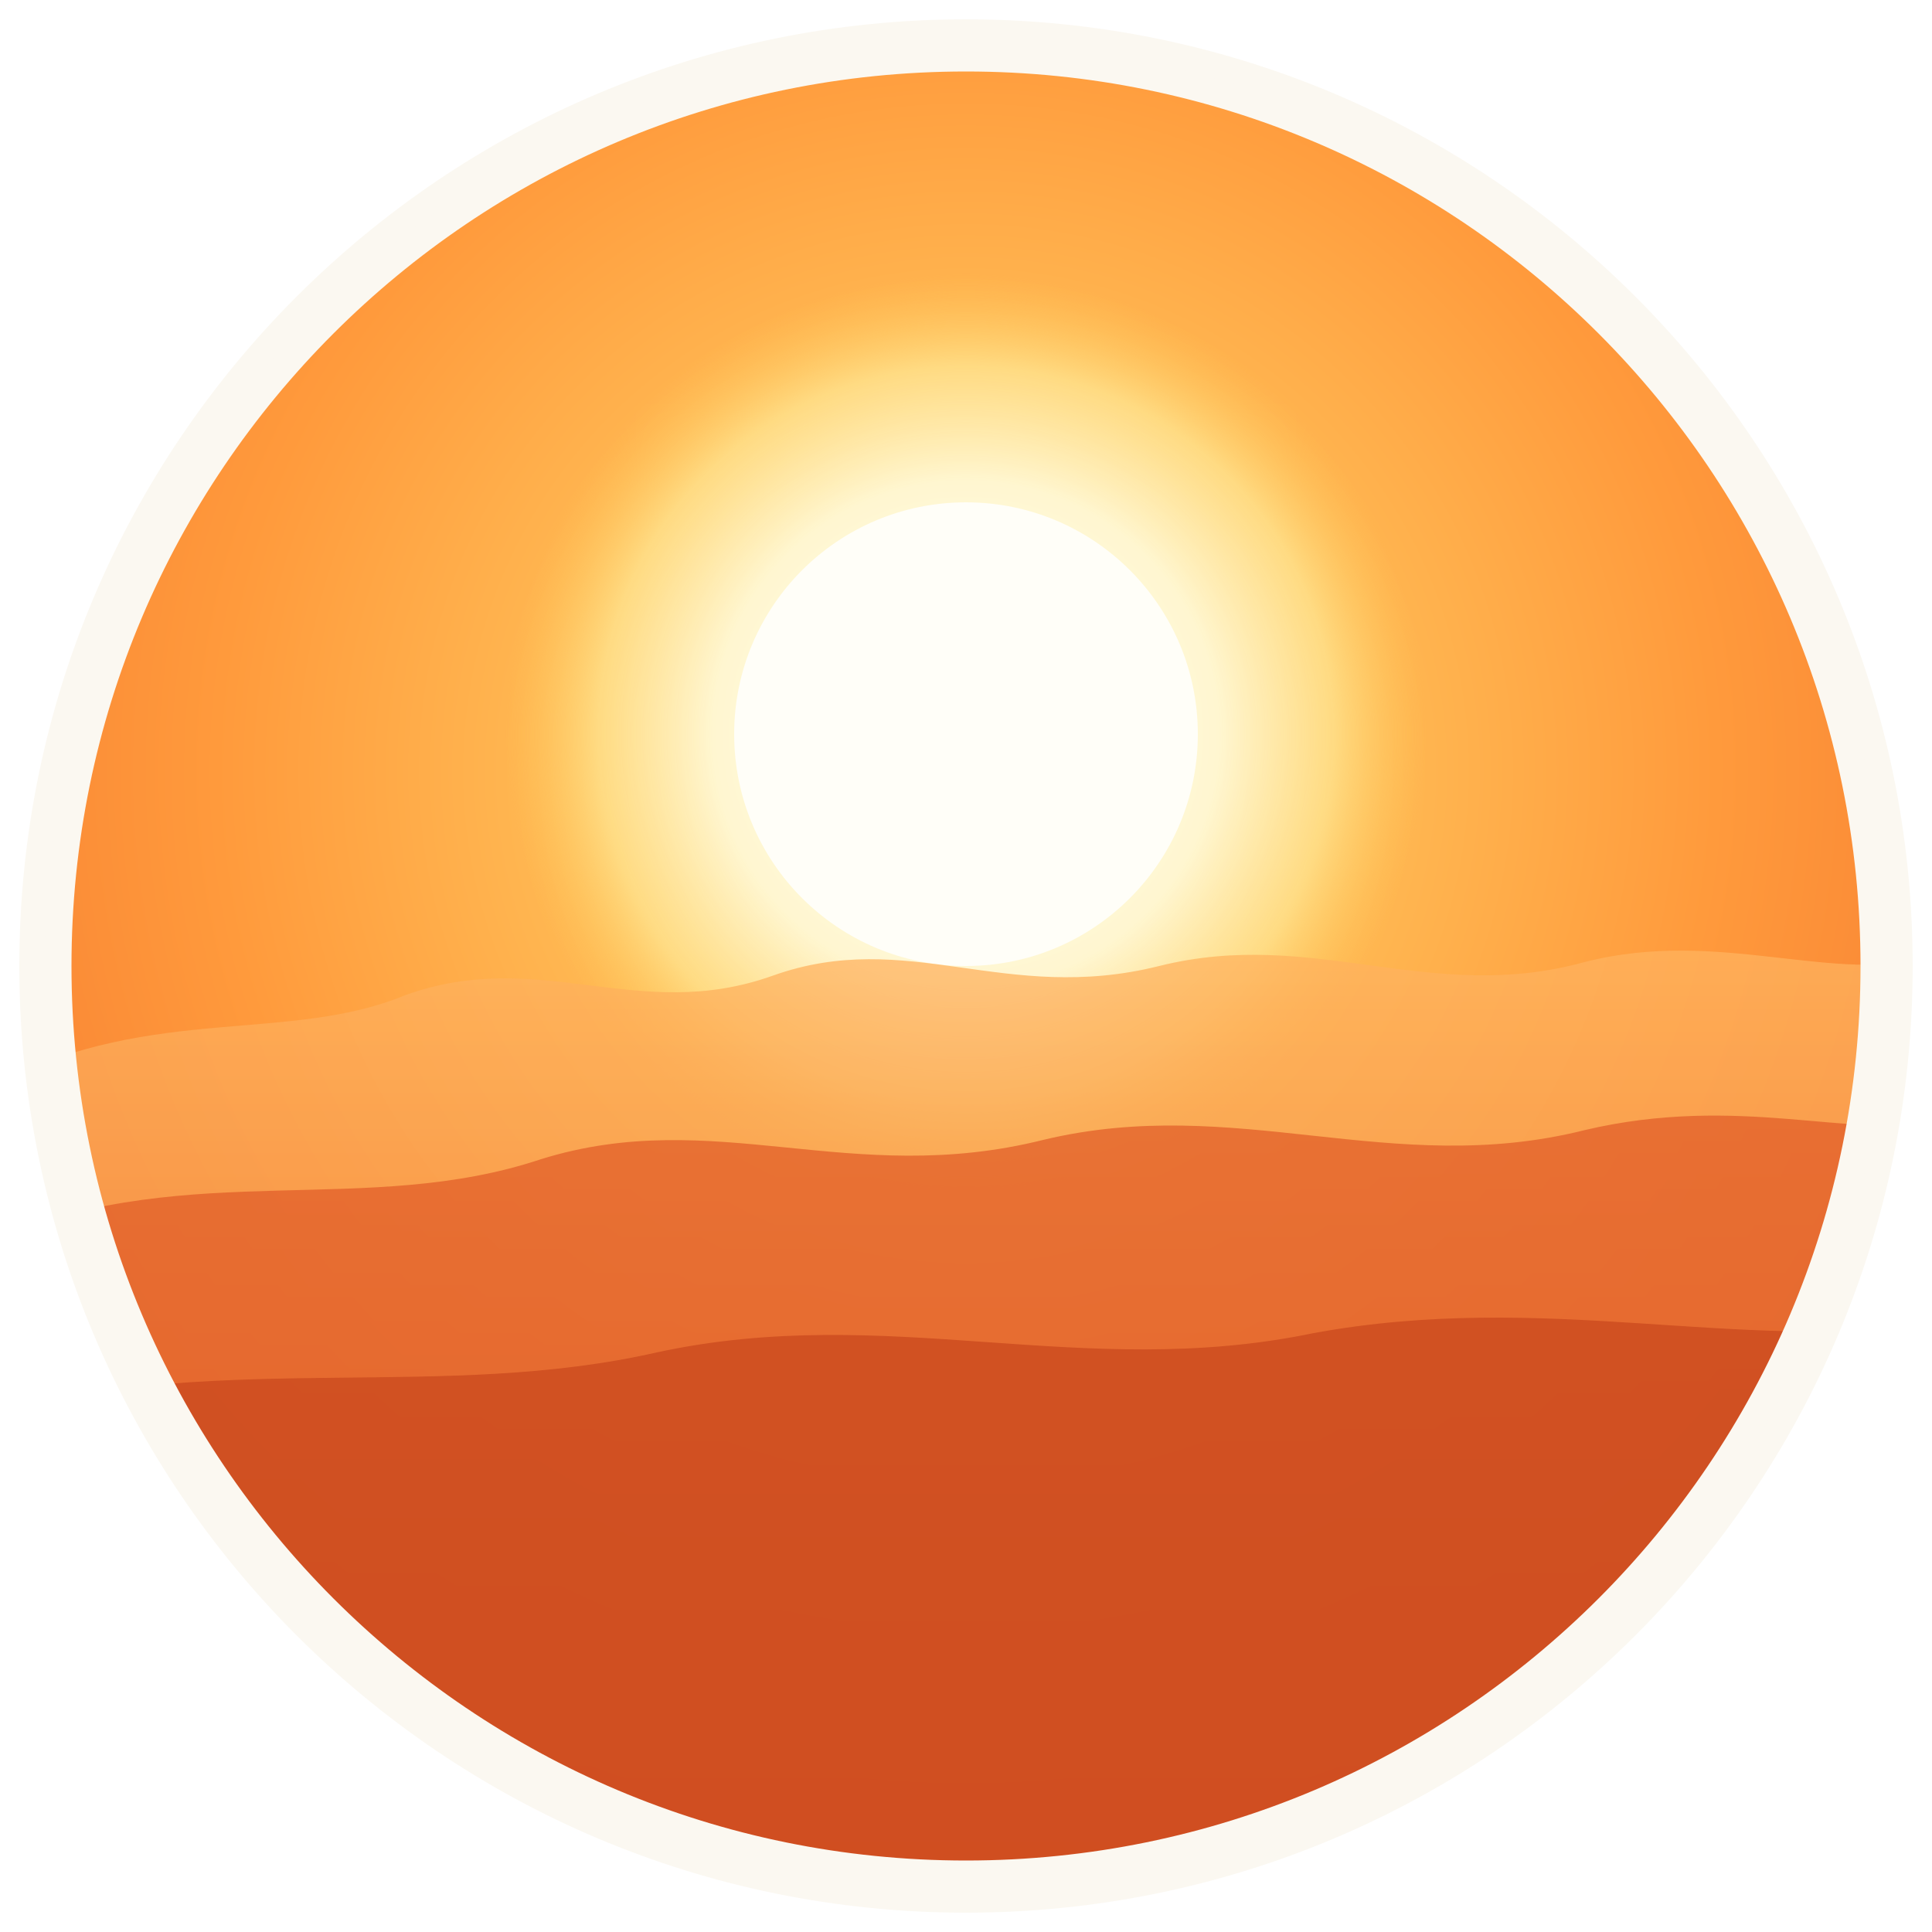
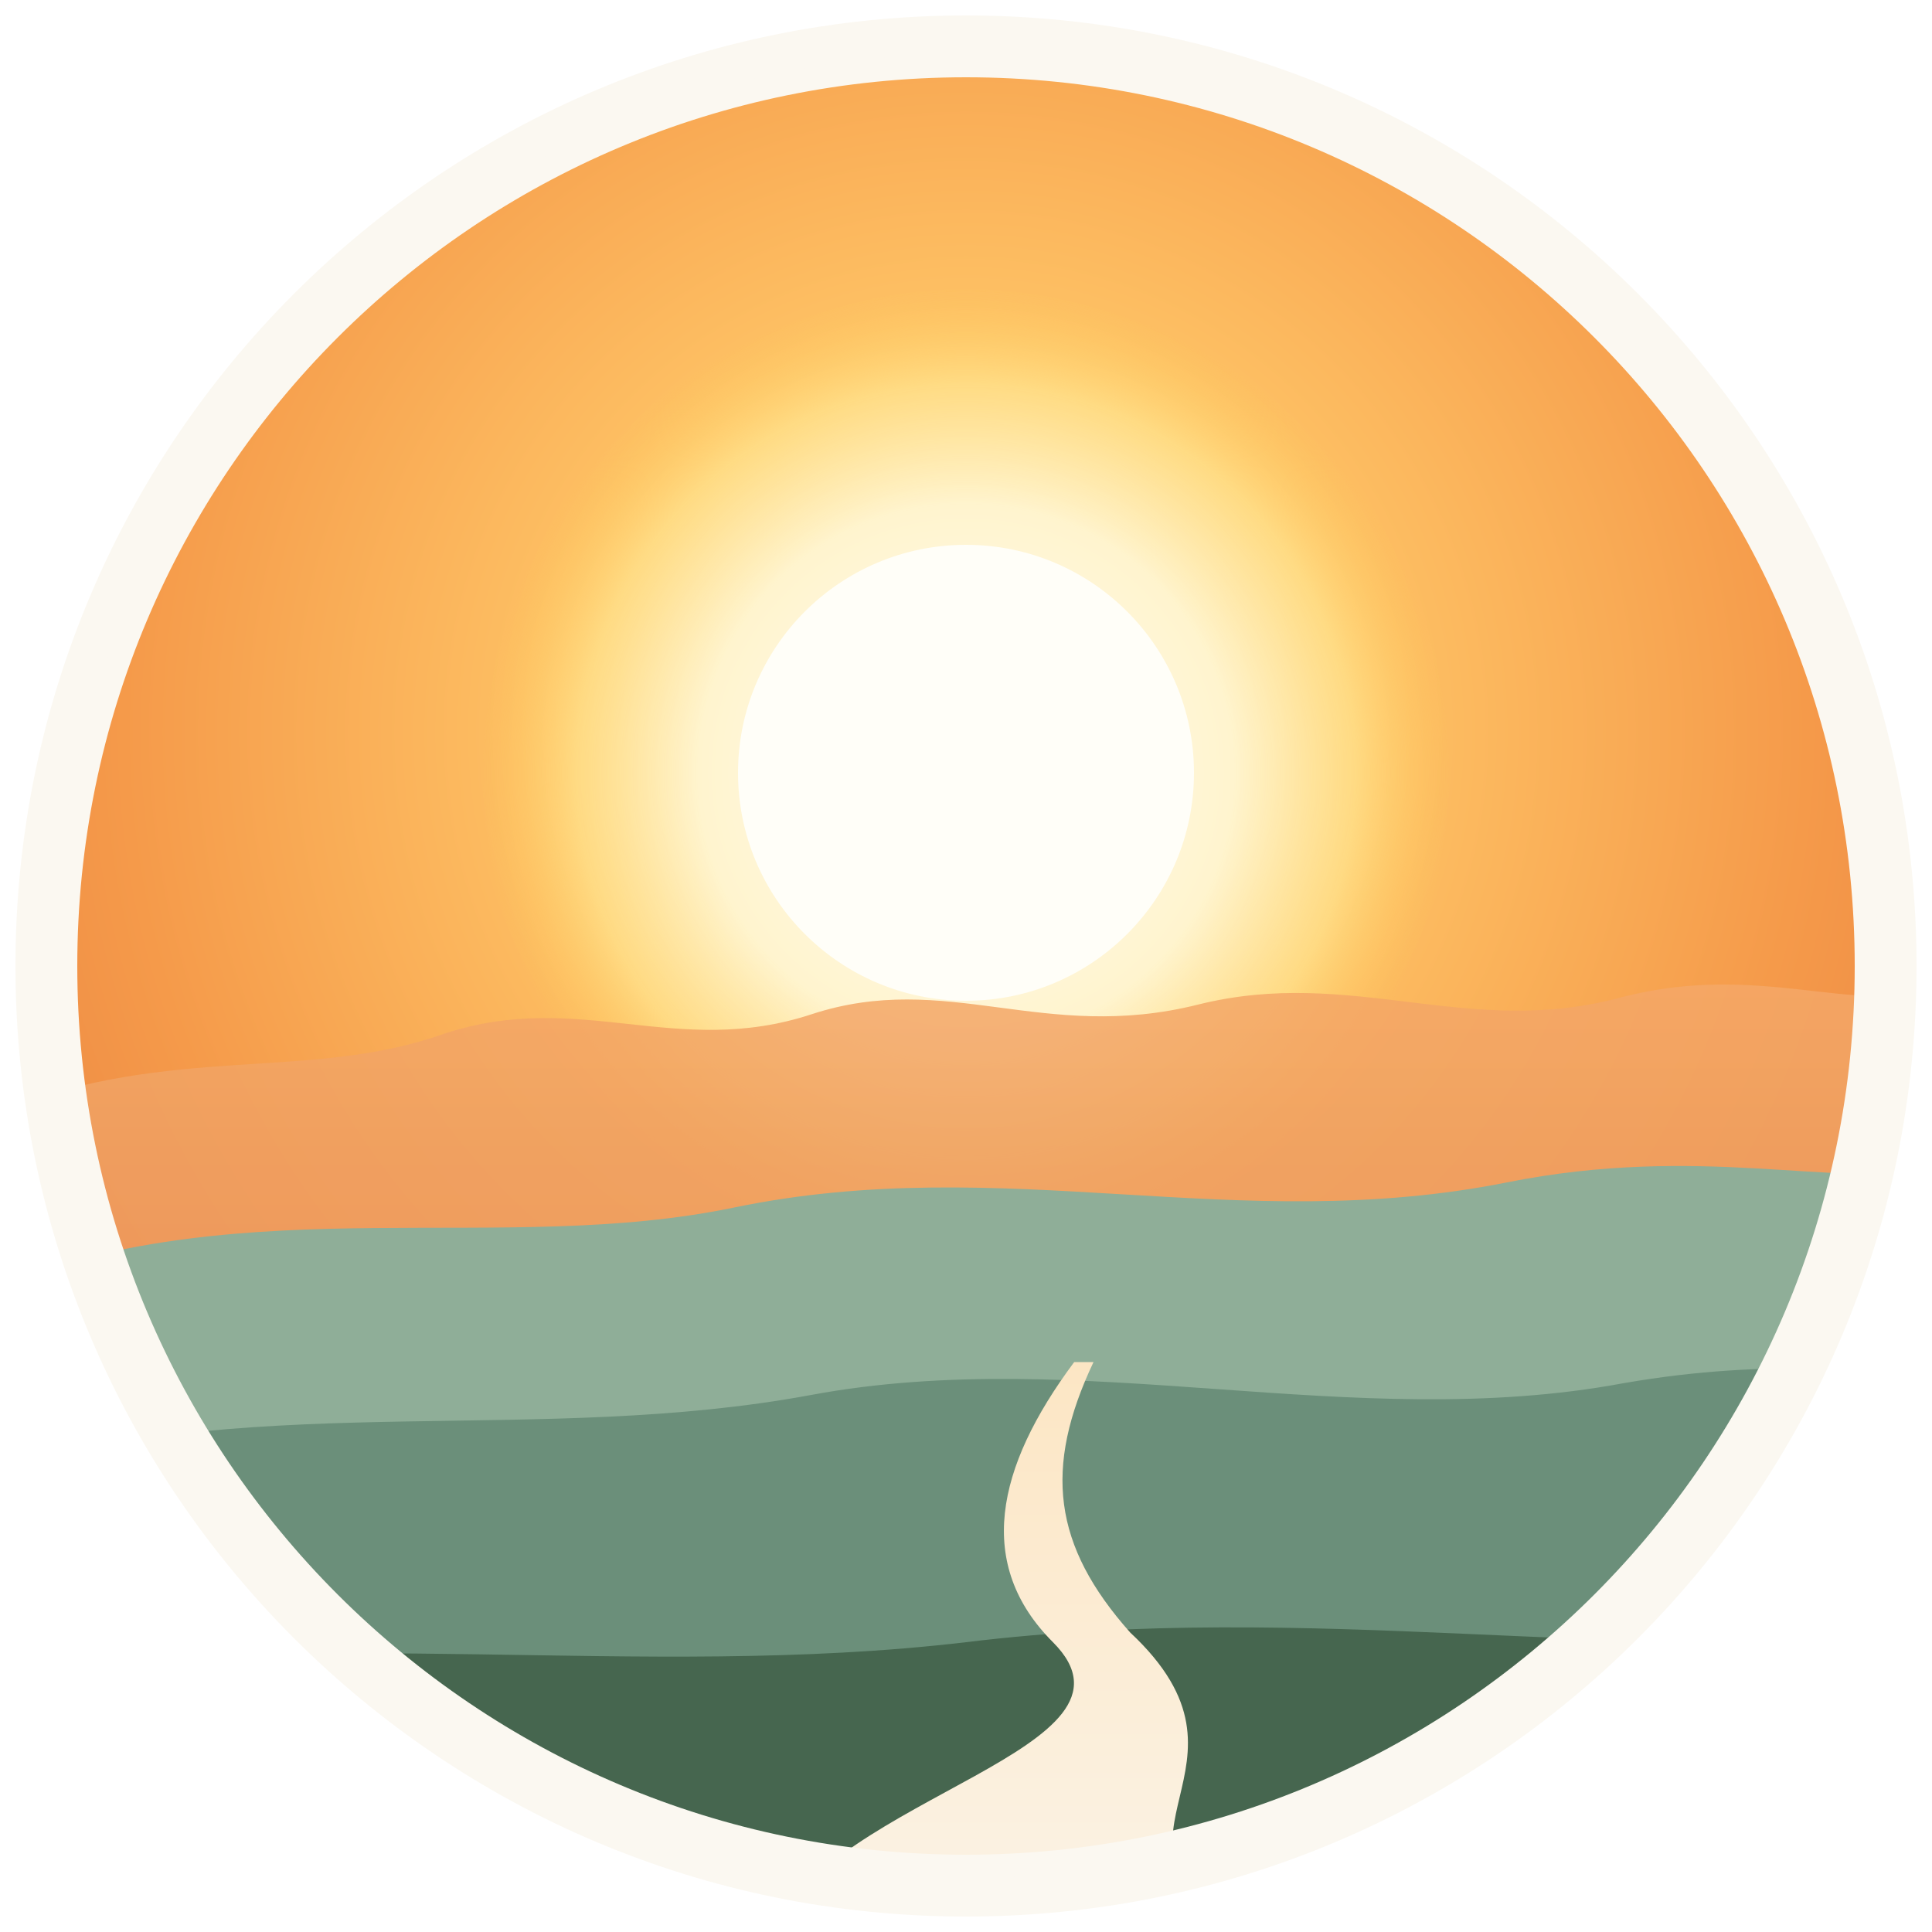
<svg xmlns="http://www.w3.org/2000/svg" viewBox="0 0 1000 1000" width="1000" height="1000" role="img" aria-label="#ChooseHappiness">
  <defs>
-     <radialGradient id="sky" cx="50%" cy="40%" r="70%">
-       <stop offset="0" stop-color="#ffe9a8" />
-       <stop offset=".22" stop-color="#ffc35a" />
-       <stop offset=".55" stop-color="#ff9a3c" />
-       <stop offset="1" stop-color="#f06a2a" />
+     <radialGradient id="msky" cx="50%" cy="38%" r="72%">
+       <stop offset="0" stop-color="#FFEDB8" />
+       <stop offset=".25" stop-color="#FFC768" />
+       <stop offset=".6" stop-color="#F59A4A" />
+       <stop offset="1" stop-color="#E0703A" />
    </radialGradient>
-     <radialGradient id="sun" cx="50%" cy="50%" r="50%">
-       <stop offset="0" stop-color="#fffef6" />
-       <stop offset=".55" stop-color="#fff6d0" />
-       <stop offset=".8" stop-color="#ffe08a" stop-opacity=".85" />
-       <stop offset="1" stop-color="#ffc95a" stop-opacity="0" />
+     <radialGradient id="msun" cx="50%" cy="50%" r="50%">
+       <stop offset="0" stop-color="#FFFEF6" />
+       <stop offset=".55" stop-color="#FFF4CE" />
+       <stop offset=".8" stop-color="#FFE08A" stop-opacity=".8" />
+       <stop offset="1" stop-color="#FFC95A" stop-opacity="0" />
    </radialGradient>
-     <linearGradient id="cloud" x1="0" y1="0" x2="0" y2="1">
-       <stop offset="0" stop-color="#ffb35e" />
-       <stop offset="1" stop-color="#e3622b" />
+     <linearGradient id="mhaze" x1="0" y1="0" x2="0" y2="1">
+       <stop offset="0" stop-color="#F4A867" />
+       <stop offset="1" stop-color="#D9774A" />
    </linearGradient>
-     <clipPath id="c">
-       <circle cx="500" cy="500" r="470" />
+     <linearGradient id="mpath" x1="0" y1="0" x2="0" y2="1">
+       <stop offset="0" stop-color="#FCE6C4" />
+       <stop offset="1" stop-color="#FBF3E6" />
+     </linearGradient>
+     <clipPath id="mc">
+       <circle cx="500" cy="500" r="466" />
    </clipPath>
-     <filter id="sh" x="-20%" y="-20%" width="140%" height="140%">
-       <feDropShadow dx="0" dy="6" stdDeviation="8" flood-color="#8a2d0b" flood-opacity=".45" />
-     </filter>
  </defs>
-   <circle cx="500" cy="500" r="490" fill="#fbf8f1" />
-   <g clip-path="url(#c)">
-     <rect width="1000" height="1000" fill="url(#sky)" />
-     <circle cx="500" cy="380" r="240" fill="url(#sun)" />
-     <circle cx="500" cy="380" r="120" fill="#fffef8" />
-     <path d="M0 560 C80 520 150 540 210 515 C280 490 330 530 400 505 C470 480 520 520 600 500 C680 480 740 520 820 498 C890 480 950 510 1000 495 V1000 H0Z" fill="url(#cloud)" opacity=".75" />
-     <path d="M0 640 C100 600 190 630 280 600 C370 572 440 615 540 590 C640 566 720 610 820 585 C900 566 960 590 1000 580 V1000 H0Z" fill="#e05a26" opacity=".7" />
-     <path d="M0 730 C120 700 230 725 340 700 C460 674 560 715 680 690 C800 668 900 700 1000 685 V1000 H0Z" fill="#c9481d" opacity=".75" />
+   <circle cx="500" cy="500" r="492" fill="#FBF8F1" />
+   <g clip-path="url(#mc)">
+     <rect width="1000" height="1000" fill="url(#msky)" />
+     <circle cx="500" cy="400" r="250" fill="url(#msun)" />
+     <circle cx="500" cy="400" r="118" fill="#FFFEF8" />
+     <path d="M0 575 C90 540 160 560 230 535 C300 512 350 548 420 525 C490 502 540 540 620 520 C700 500 760 538 840 516 C910 498 960 525 1000 512 V1000 H0Z" fill="url(#mhaze)" opacity=".85" />
+     <path d="M0 665 C130 615 260 650 380 625 C520 596 640 640 780 612 C880 592 950 615 1000 605 V1000 H0Z" fill="#8FAE98" />
+     <path d="M0 760 C140 720 280 748 420 722 C560 696 700 742 840 716 C920 702 970 712 1000 708 V1000 H0Z" fill="#6B8F7A" />
+     <path d="M0 870 C160 840 330 870 500 850 C680 828 840 862 1000 845 V1000 H0Z" fill="#46664F" />
+     <path d="M400 1000 C430 930 600 905 545 850 C505 810 515 760 556 705 L566 705 C540 760 545 800 585 845 C660 915 560 950 640 1000Z" fill="url(#mpath)" />
  </g>
-   <circle cx="500" cy="500" r="470" fill="none" stroke="#fbf8f1" stroke-width="14" />
+   <circle cx="500" cy="500" r="466" fill="none" stroke="#FBF8F1" stroke-width="12" />
</svg>
